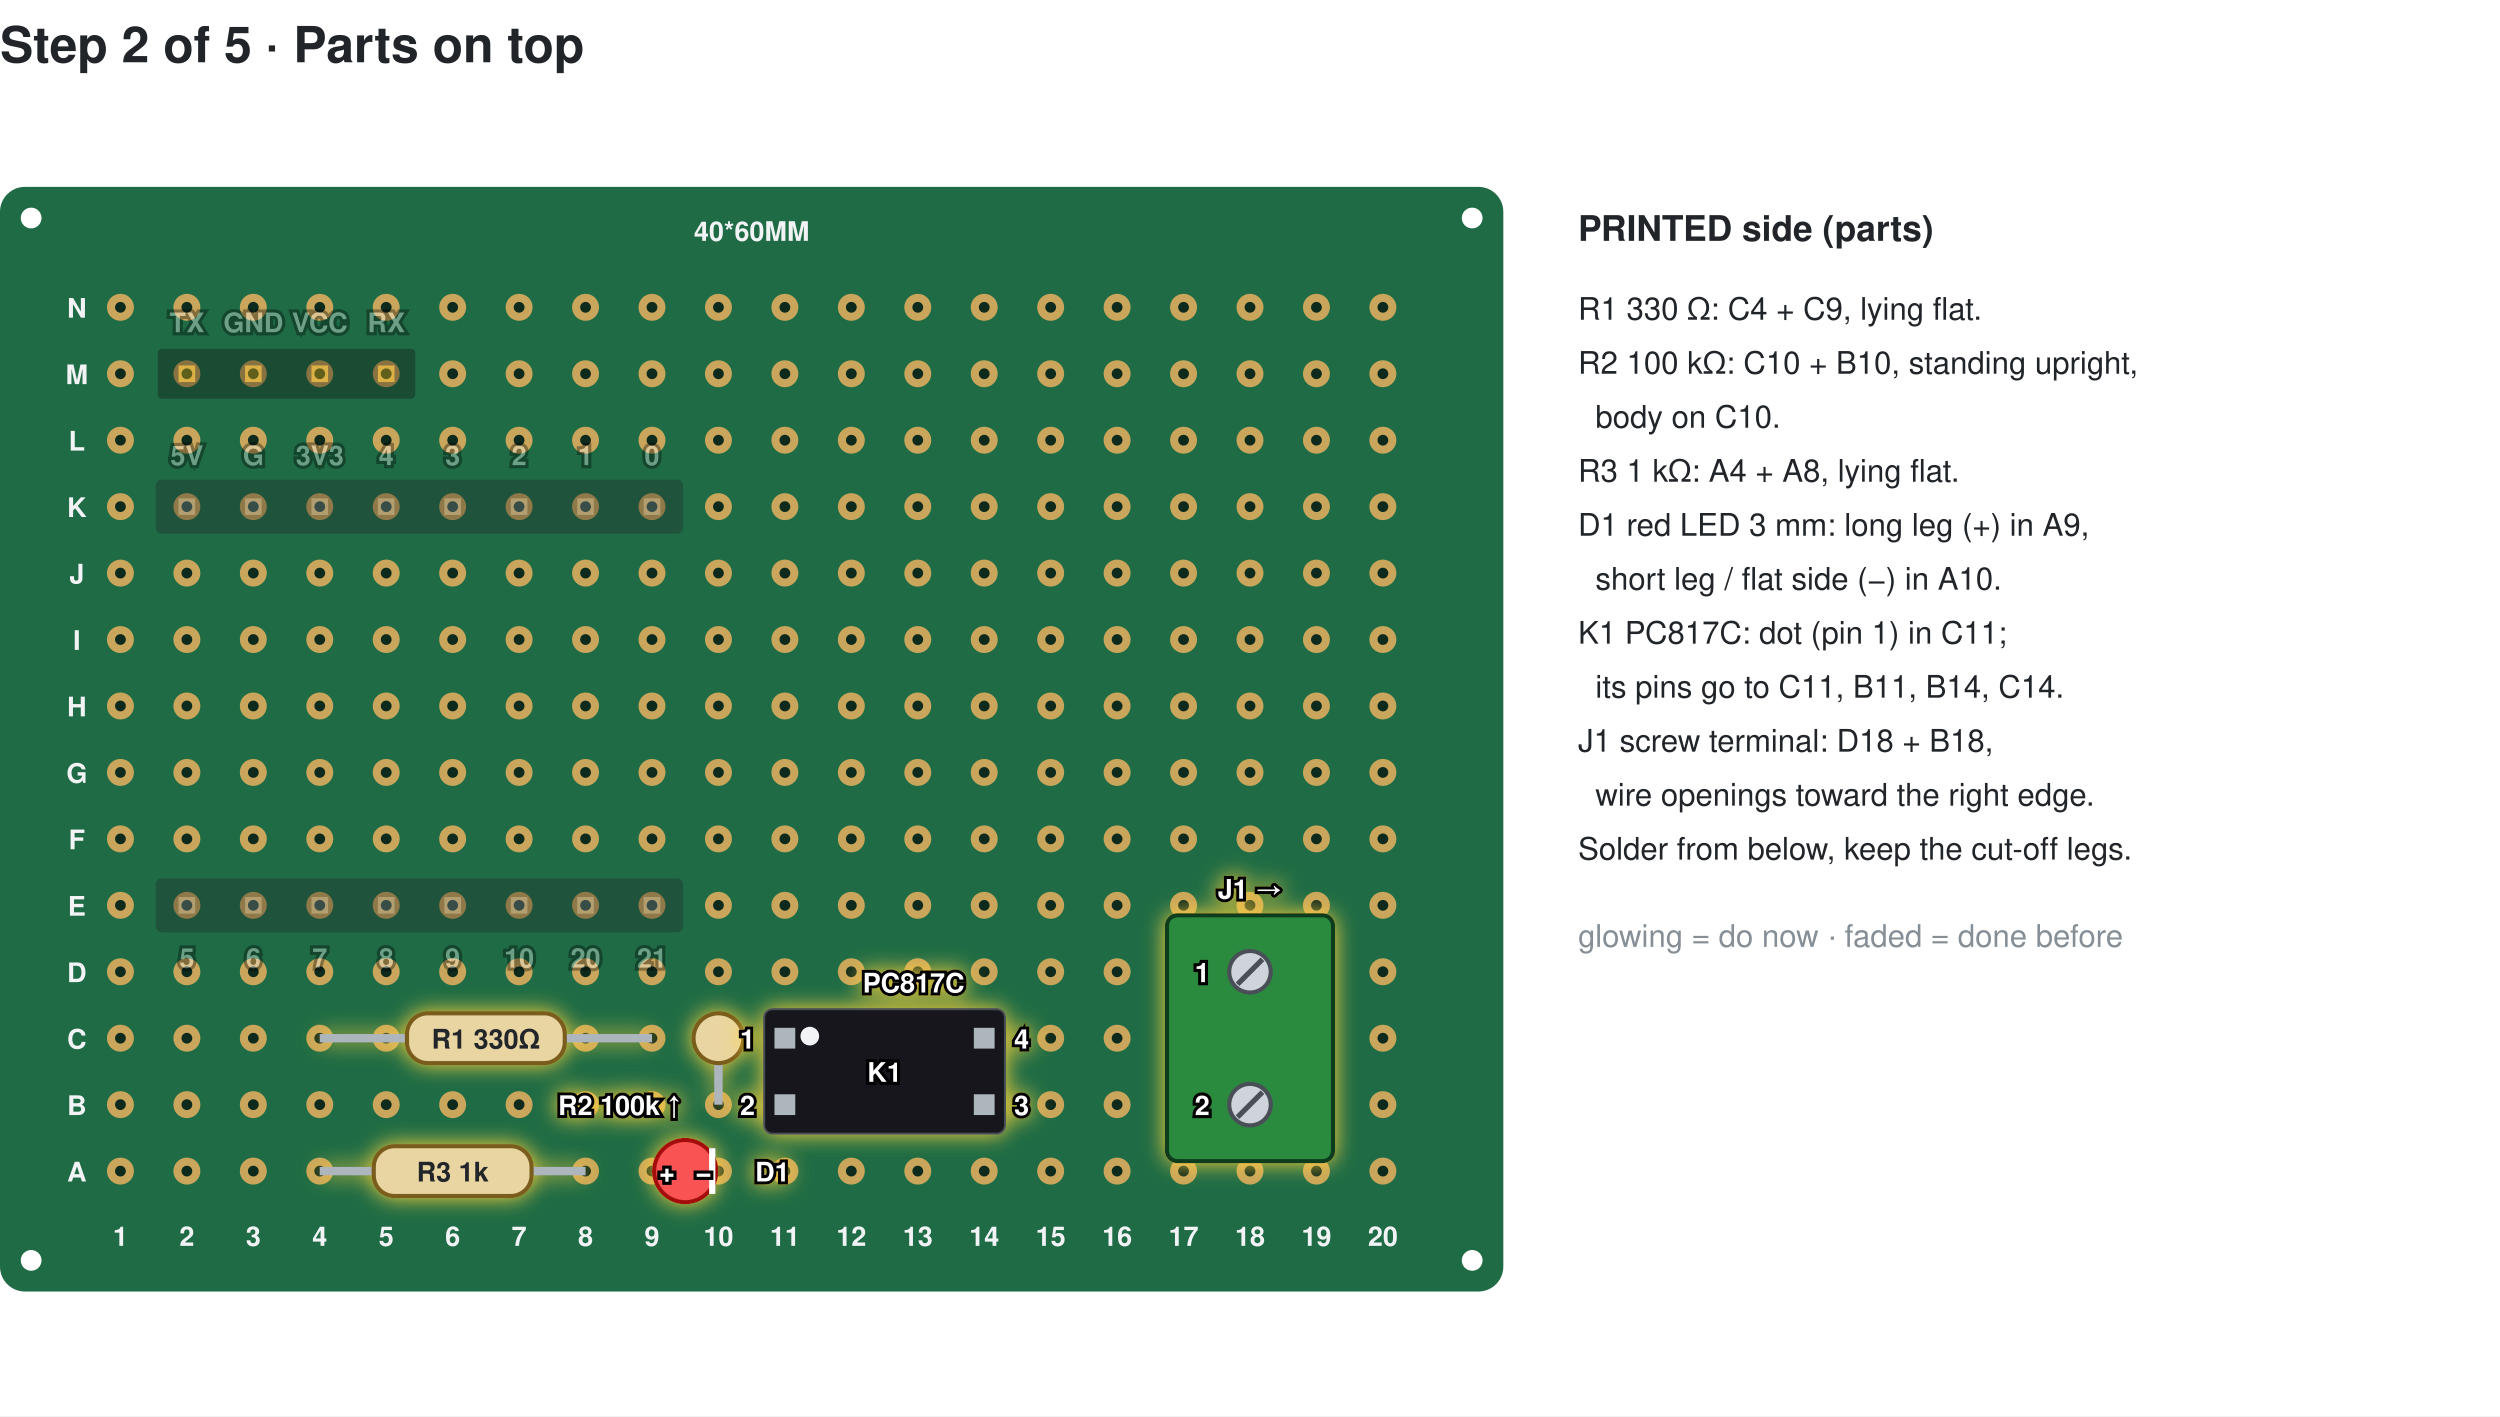
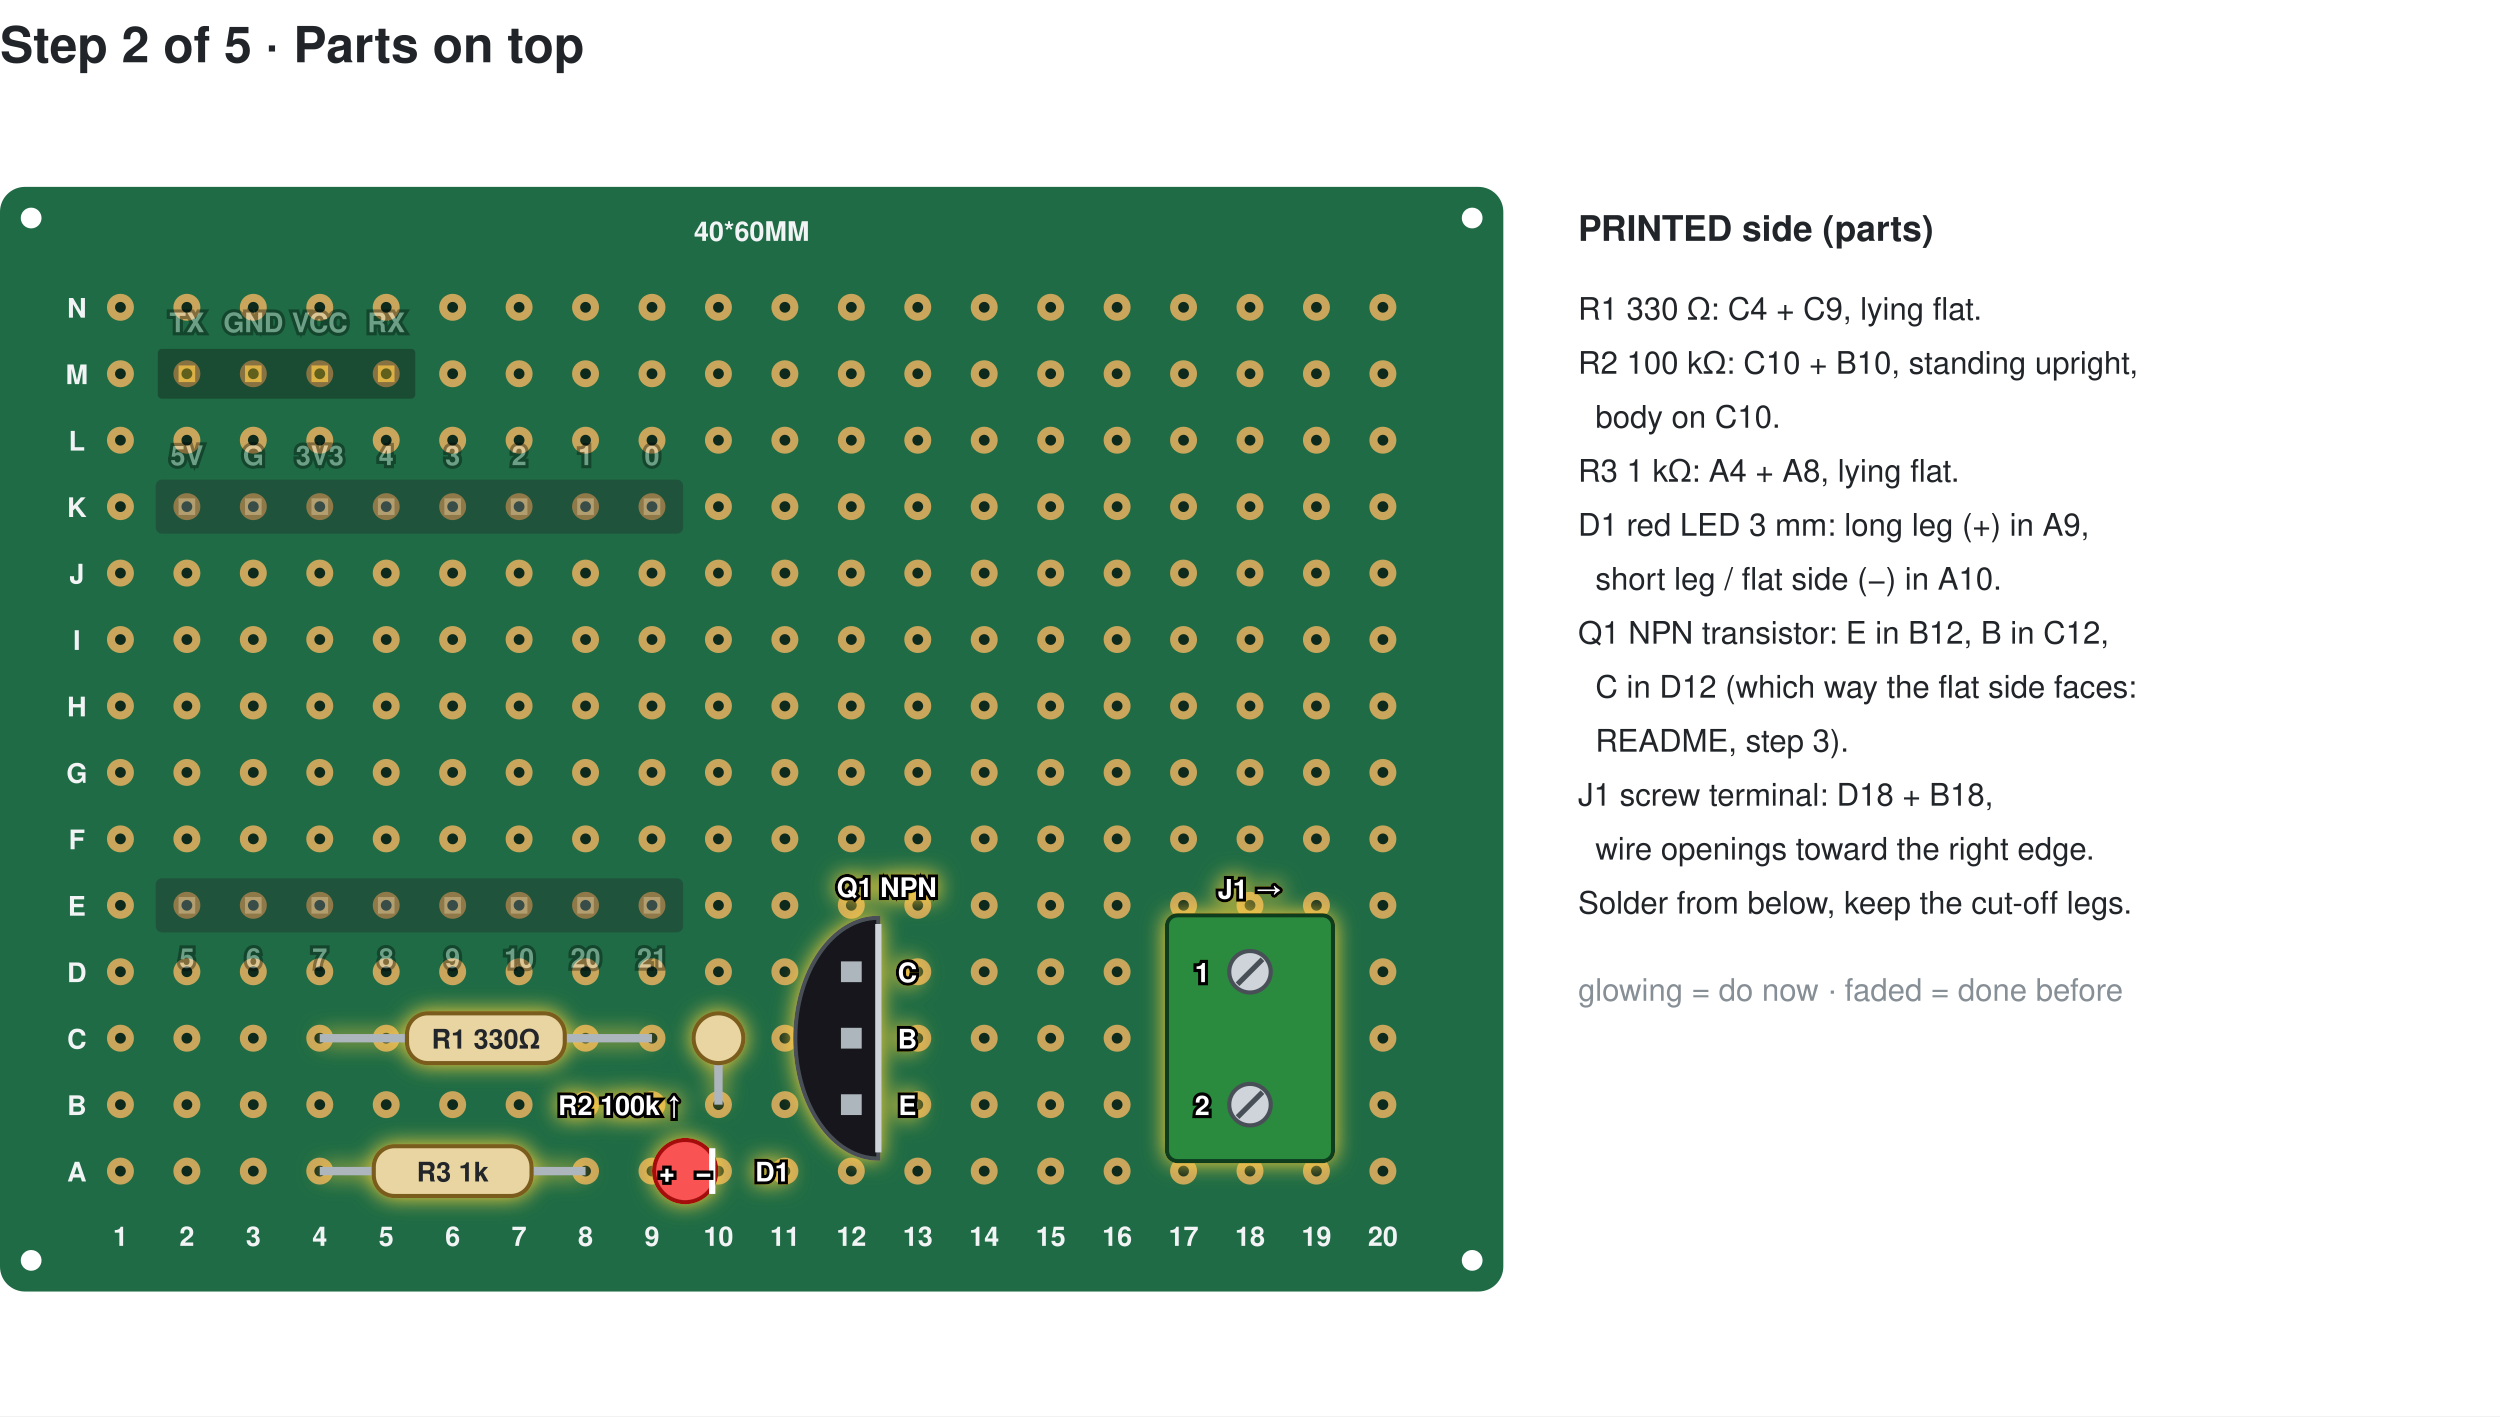
<svg xmlns="http://www.w3.org/2000/svg" viewBox="0 0 1204 682" width="1204" height="682">
  <style>
text{font-family:-apple-system,"Segoe UI",Helvetica,Arial,sans-serif}
.pcb{fill:#1e6b45}.pad{fill:#c9a65b}.hole{fill:#0e2a1d}
.axis{font-size:13px;fill:#f1f3f5;text-anchor:middle;font-weight:600}
.ghost{fill:none;stroke:#d3f0df;stroke-width:2;stroke-dasharray:6 4;opacity:.75}
.ghostt{font-size:12px;font-weight:700;fill:#d3f0df;text-anchor:middle;opacity:.9}
.cap{font-size:17px;fill:#212529;font-weight:700}
.body{font-size:15px;fill:#212529}
.mono{font-family:Menlo,Consolas,monospace;font-size:14px;fill:#212529}
.h1{font-size:24px;font-weight:800;fill:#212529}
.lab{font-size:13px;font-weight:700;fill:#fff;text-anchor:middle;paint-order:stroke;stroke:#000;stroke-width:3px}
.labd{font-size:13px;font-weight:700;fill:#212529;text-anchor:middle}
.pinl{font-size:12px;font-weight:700;fill:#fff;text-anchor:middle;paint-order:stroke;stroke:#000;stroke-width:3px}
.new{filter:drop-shadow(0 0 5px #ffd43b)}
</style>
  <rect width="100%" height="100%" fill="#fff" />
  <text x="0" y="30" class="h1">Step 2 of 5 · Parts on top</text>
  <text x="760" y="116" class="cap">PRINTED side (parts)</text>
  <text x="760" y="154" class="body" xml:space="preserve">R1 330 Ω: C4 + C9, lying flat.</text>
  <text x="760" y="180" class="body" xml:space="preserve">R2 100 kΩ: C10 + B10, standing upright,</text>
  <text x="760" y="206" class="body" xml:space="preserve">  body on C10.</text>
  <text x="760" y="232" class="body" xml:space="preserve">R3 1 kΩ: A4 + A8, lying flat.</text>
  <text x="760" y="258" class="body" xml:space="preserve">D1 red LED 3 mm: long leg (+) in A9,</text>
  <text x="760" y="284" class="body" xml:space="preserve">  short leg / flat side (−) in A10.</text>
-   <text x="760" y="310" class="body" xml:space="preserve">K1 PC817C: dot (pin 1) in C11;</text>
-   <text x="760" y="336" class="body" xml:space="preserve">  its pins go to C11, B11, B14, C14.</text>
-   <text x="760" y="362" class="body" xml:space="preserve">J1 screw terminal: D18 + B18,</text>
-   <text x="760" y="388" class="body" xml:space="preserve">  wire openings toward the right edge.</text>
-   <text x="760" y="414" class="body" xml:space="preserve">Solder from below, keep the cut-off legs.</text>
-   <text x="760" y="456" class="body" style="fill:#868e96">glowing = do now · faded = done before</text>
+   <text x="760" y="310" class="body" xml:space="preserve">Q1 NPN transistor: E in B12, B in C12,</text>
+   <text x="760" y="336" class="body" xml:space="preserve">  C in D12 (which way the flat side faces:</text>
+   <text x="760" y="362" class="body" xml:space="preserve">  README, step 3).</text>
+   <text x="760" y="388" class="body" xml:space="preserve">J1 screw terminal: D18 + B18,</text>
+   <text x="760" y="414" class="body" xml:space="preserve">  wire openings toward the right edge.</text>
+   <text x="760" y="440" class="body" xml:space="preserve">Solder from below, keep the cut-off legs.</text>
+   <text x="760" y="482" class="body" style="fill:#868e96">glowing = do now · faded = done before</text>
  <rect x="0" y="90" width="724" height="532" rx="12" class="pcb" />
  <circle cx="15" cy="105" r="5" fill="#fff" />
  <circle cx="15" cy="607" r="5" fill="#fff" />
  <circle cx="709" cy="105" r="5" fill="#fff" />
  <circle cx="709" cy="607" r="5" fill="#fff" />
  <text x="362.0" y="116" class="axis">40*60MM</text>
  <text x="58" y="600" class="axis">1</text>
  <text x="90" y="600" class="axis">2</text>
  <text x="122" y="600" class="axis">3</text>
  <text x="154" y="600" class="axis">4</text>
  <text x="186" y="600" class="axis">5</text>
  <text x="218" y="600" class="axis">6</text>
  <text x="250" y="600" class="axis">7</text>
  <text x="282" y="600" class="axis">8</text>
  <text x="314" y="600" class="axis">9</text>
  <text x="346" y="600" class="axis">10</text>
  <text x="378" y="600" class="axis">11</text>
  <text x="410" y="600" class="axis">12</text>
  <text x="442" y="600" class="axis">13</text>
  <text x="474" y="600" class="axis">14</text>
  <text x="506" y="600" class="axis">15</text>
  <text x="538" y="600" class="axis">16</text>
  <text x="570" y="600" class="axis">17</text>
  <text x="602" y="600" class="axis">18</text>
  <text x="634" y="600" class="axis">19</text>
  <text x="666" y="600" class="axis">20</text>
  <text x="37" y="569" class="axis">A</text>
  <circle cx="58" cy="564" r="6.5" class="pad" />
  <circle cx="58" cy="564" r="2.6" class="hole" />
  <circle cx="90" cy="564" r="6.5" class="pad" />
  <circle cx="90" cy="564" r="2.6" class="hole" />
  <circle cx="122" cy="564" r="6.5" class="pad" />
  <circle cx="122" cy="564" r="2.6" class="hole" />
  <circle cx="154" cy="564" r="6.5" class="pad" />
  <circle cx="154" cy="564" r="2.6" class="hole" />
  <circle cx="186" cy="564" r="6.5" class="pad" />
  <circle cx="186" cy="564" r="2.6" class="hole" />
  <circle cx="218" cy="564" r="6.5" class="pad" />
  <circle cx="218" cy="564" r="2.6" class="hole" />
  <circle cx="250" cy="564" r="6.5" class="pad" />
  <circle cx="250" cy="564" r="2.6" class="hole" />
  <circle cx="282" cy="564" r="6.5" class="pad" />
  <circle cx="282" cy="564" r="2.6" class="hole" />
  <circle cx="314" cy="564" r="6.5" class="pad" />
  <circle cx="314" cy="564" r="2.6" class="hole" />
  <circle cx="346" cy="564" r="6.5" class="pad" />
  <circle cx="346" cy="564" r="2.6" class="hole" />
  <circle cx="378" cy="564" r="6.5" class="pad" />
  <circle cx="378" cy="564" r="2.6" class="hole" />
  <circle cx="410" cy="564" r="6.5" class="pad" />
  <circle cx="410" cy="564" r="2.6" class="hole" />
  <circle cx="442" cy="564" r="6.5" class="pad" />
  <circle cx="442" cy="564" r="2.6" class="hole" />
  <circle cx="474" cy="564" r="6.5" class="pad" />
  <circle cx="474" cy="564" r="2.6" class="hole" />
  <circle cx="506" cy="564" r="6.5" class="pad" />
  <circle cx="506" cy="564" r="2.6" class="hole" />
  <circle cx="538" cy="564" r="6.5" class="pad" />
  <circle cx="538" cy="564" r="2.6" class="hole" />
  <circle cx="570" cy="564" r="6.5" class="pad" />
  <circle cx="570" cy="564" r="2.6" class="hole" />
  <circle cx="602" cy="564" r="6.5" class="pad" />
  <circle cx="602" cy="564" r="2.6" class="hole" />
  <circle cx="634" cy="564" r="6.5" class="pad" />
  <circle cx="634" cy="564" r="2.6" class="hole" />
  <circle cx="666" cy="564" r="6.5" class="pad" />
  <circle cx="666" cy="564" r="2.6" class="hole" />
  <text x="37" y="537" class="axis">B</text>
  <circle cx="58" cy="532" r="6.5" class="pad" />
  <circle cx="58" cy="532" r="2.6" class="hole" />
  <circle cx="90" cy="532" r="6.5" class="pad" />
  <circle cx="90" cy="532" r="2.6" class="hole" />
  <circle cx="122" cy="532" r="6.5" class="pad" />
  <circle cx="122" cy="532" r="2.6" class="hole" />
  <circle cx="154" cy="532" r="6.5" class="pad" />
  <circle cx="154" cy="532" r="2.6" class="hole" />
  <circle cx="186" cy="532" r="6.5" class="pad" />
  <circle cx="186" cy="532" r="2.6" class="hole" />
  <circle cx="218" cy="532" r="6.5" class="pad" />
  <circle cx="218" cy="532" r="2.6" class="hole" />
  <circle cx="250" cy="532" r="6.5" class="pad" />
  <circle cx="250" cy="532" r="2.6" class="hole" />
  <circle cx="282" cy="532" r="6.5" class="pad" />
  <circle cx="282" cy="532" r="2.6" class="hole" />
  <circle cx="314" cy="532" r="6.5" class="pad" />
  <circle cx="314" cy="532" r="2.6" class="hole" />
  <circle cx="346" cy="532" r="6.5" class="pad" />
  <circle cx="346" cy="532" r="2.6" class="hole" />
  <circle cx="378" cy="532" r="6.5" class="pad" />
  <circle cx="378" cy="532" r="2.6" class="hole" />
  <circle cx="410" cy="532" r="6.5" class="pad" />
  <circle cx="410" cy="532" r="2.6" class="hole" />
  <circle cx="442" cy="532" r="6.5" class="pad" />
  <circle cx="442" cy="532" r="2.6" class="hole" />
  <circle cx="474" cy="532" r="6.5" class="pad" />
  <circle cx="474" cy="532" r="2.6" class="hole" />
  <circle cx="506" cy="532" r="6.5" class="pad" />
  <circle cx="506" cy="532" r="2.6" class="hole" />
  <circle cx="538" cy="532" r="6.5" class="pad" />
  <circle cx="538" cy="532" r="2.6" class="hole" />
  <circle cx="570" cy="532" r="6.5" class="pad" />
  <circle cx="570" cy="532" r="2.6" class="hole" />
  <circle cx="602" cy="532" r="6.5" class="pad" />
  <circle cx="602" cy="532" r="2.6" class="hole" />
  <circle cx="634" cy="532" r="6.5" class="pad" />
  <circle cx="634" cy="532" r="2.6" class="hole" />
  <circle cx="666" cy="532" r="6.5" class="pad" />
  <circle cx="666" cy="532" r="2.6" class="hole" />
  <text x="37" y="505" class="axis">C</text>
  <circle cx="58" cy="500" r="6.5" class="pad" />
  <circle cx="58" cy="500" r="2.6" class="hole" />
  <circle cx="90" cy="500" r="6.5" class="pad" />
  <circle cx="90" cy="500" r="2.6" class="hole" />
  <circle cx="122" cy="500" r="6.5" class="pad" />
  <circle cx="122" cy="500" r="2.6" class="hole" />
  <circle cx="154" cy="500" r="6.5" class="pad" />
  <circle cx="154" cy="500" r="2.6" class="hole" />
  <circle cx="186" cy="500" r="6.5" class="pad" />
  <circle cx="186" cy="500" r="2.6" class="hole" />
  <circle cx="218" cy="500" r="6.5" class="pad" />
  <circle cx="218" cy="500" r="2.6" class="hole" />
  <circle cx="250" cy="500" r="6.5" class="pad" />
  <circle cx="250" cy="500" r="2.6" class="hole" />
  <circle cx="282" cy="500" r="6.5" class="pad" />
  <circle cx="282" cy="500" r="2.6" class="hole" />
  <circle cx="314" cy="500" r="6.5" class="pad" />
  <circle cx="314" cy="500" r="2.6" class="hole" />
  <circle cx="346" cy="500" r="6.5" class="pad" />
  <circle cx="346" cy="500" r="2.6" class="hole" />
  <circle cx="378" cy="500" r="6.5" class="pad" />
  <circle cx="378" cy="500" r="2.6" class="hole" />
  <circle cx="410" cy="500" r="6.5" class="pad" />
  <circle cx="410" cy="500" r="2.6" class="hole" />
  <circle cx="442" cy="500" r="6.5" class="pad" />
  <circle cx="442" cy="500" r="2.6" class="hole" />
  <circle cx="474" cy="500" r="6.5" class="pad" />
  <circle cx="474" cy="500" r="2.6" class="hole" />
  <circle cx="506" cy="500" r="6.5" class="pad" />
  <circle cx="506" cy="500" r="2.6" class="hole" />
  <circle cx="538" cy="500" r="6.5" class="pad" />
  <circle cx="538" cy="500" r="2.6" class="hole" />
  <circle cx="570" cy="500" r="6.5" class="pad" />
  <circle cx="570" cy="500" r="2.6" class="hole" />
  <circle cx="602" cy="500" r="6.5" class="pad" />
  <circle cx="602" cy="500" r="2.6" class="hole" />
  <circle cx="634" cy="500" r="6.5" class="pad" />
  <circle cx="634" cy="500" r="2.6" class="hole" />
  <circle cx="666" cy="500" r="6.5" class="pad" />
  <circle cx="666" cy="500" r="2.6" class="hole" />
  <text x="37" y="473" class="axis">D</text>
  <circle cx="58" cy="468" r="6.5" class="pad" />
  <circle cx="58" cy="468" r="2.6" class="hole" />
  <circle cx="90" cy="468" r="6.5" class="pad" />
  <circle cx="90" cy="468" r="2.6" class="hole" />
  <circle cx="122" cy="468" r="6.5" class="pad" />
  <circle cx="122" cy="468" r="2.6" class="hole" />
  <circle cx="154" cy="468" r="6.5" class="pad" />
  <circle cx="154" cy="468" r="2.6" class="hole" />
  <circle cx="186" cy="468" r="6.5" class="pad" />
  <circle cx="186" cy="468" r="2.6" class="hole" />
  <circle cx="218" cy="468" r="6.5" class="pad" />
  <circle cx="218" cy="468" r="2.6" class="hole" />
  <circle cx="250" cy="468" r="6.5" class="pad" />
  <circle cx="250" cy="468" r="2.6" class="hole" />
  <circle cx="282" cy="468" r="6.5" class="pad" />
  <circle cx="282" cy="468" r="2.6" class="hole" />
  <circle cx="314" cy="468" r="6.5" class="pad" />
  <circle cx="314" cy="468" r="2.6" class="hole" />
  <circle cx="346" cy="468" r="6.5" class="pad" />
  <circle cx="346" cy="468" r="2.6" class="hole" />
  <circle cx="378" cy="468" r="6.5" class="pad" />
  <circle cx="378" cy="468" r="2.6" class="hole" />
  <circle cx="410" cy="468" r="6.5" class="pad" />
  <circle cx="410" cy="468" r="2.6" class="hole" />
  <circle cx="442" cy="468" r="6.5" class="pad" />
  <circle cx="442" cy="468" r="2.6" class="hole" />
  <circle cx="474" cy="468" r="6.5" class="pad" />
  <circle cx="474" cy="468" r="2.6" class="hole" />
  <circle cx="506" cy="468" r="6.5" class="pad" />
  <circle cx="506" cy="468" r="2.6" class="hole" />
  <circle cx="538" cy="468" r="6.5" class="pad" />
  <circle cx="538" cy="468" r="2.6" class="hole" />
  <circle cx="570" cy="468" r="6.5" class="pad" />
  <circle cx="570" cy="468" r="2.6" class="hole" />
  <circle cx="602" cy="468" r="6.5" class="pad" />
  <circle cx="602" cy="468" r="2.6" class="hole" />
  <circle cx="634" cy="468" r="6.5" class="pad" />
  <circle cx="634" cy="468" r="2.6" class="hole" />
  <circle cx="666" cy="468" r="6.5" class="pad" />
  <circle cx="666" cy="468" r="2.6" class="hole" />
  <text x="37" y="441" class="axis">E</text>
  <circle cx="58" cy="436" r="6.5" class="pad" />
  <circle cx="58" cy="436" r="2.6" class="hole" />
  <circle cx="90" cy="436" r="6.5" class="pad" />
  <circle cx="90" cy="436" r="2.6" class="hole" />
  <circle cx="122" cy="436" r="6.5" class="pad" />
  <circle cx="122" cy="436" r="2.6" class="hole" />
  <circle cx="154" cy="436" r="6.5" class="pad" />
  <circle cx="154" cy="436" r="2.6" class="hole" />
  <circle cx="186" cy="436" r="6.5" class="pad" />
  <circle cx="186" cy="436" r="2.6" class="hole" />
  <circle cx="218" cy="436" r="6.5" class="pad" />
  <circle cx="218" cy="436" r="2.6" class="hole" />
  <circle cx="250" cy="436" r="6.5" class="pad" />
  <circle cx="250" cy="436" r="2.6" class="hole" />
  <circle cx="282" cy="436" r="6.5" class="pad" />
  <circle cx="282" cy="436" r="2.6" class="hole" />
  <circle cx="314" cy="436" r="6.5" class="pad" />
  <circle cx="314" cy="436" r="2.6" class="hole" />
  <circle cx="346" cy="436" r="6.5" class="pad" />
  <circle cx="346" cy="436" r="2.6" class="hole" />
  <circle cx="378" cy="436" r="6.5" class="pad" />
  <circle cx="378" cy="436" r="2.6" class="hole" />
  <circle cx="410" cy="436" r="6.5" class="pad" />
  <circle cx="410" cy="436" r="2.6" class="hole" />
  <circle cx="442" cy="436" r="6.5" class="pad" />
  <circle cx="442" cy="436" r="2.6" class="hole" />
  <circle cx="474" cy="436" r="6.5" class="pad" />
  <circle cx="474" cy="436" r="2.6" class="hole" />
  <circle cx="506" cy="436" r="6.5" class="pad" />
  <circle cx="506" cy="436" r="2.6" class="hole" />
  <circle cx="538" cy="436" r="6.5" class="pad" />
  <circle cx="538" cy="436" r="2.6" class="hole" />
  <circle cx="570" cy="436" r="6.5" class="pad" />
  <circle cx="570" cy="436" r="2.6" class="hole" />
  <circle cx="602" cy="436" r="6.5" class="pad" />
  <circle cx="602" cy="436" r="2.6" class="hole" />
  <circle cx="634" cy="436" r="6.5" class="pad" />
  <circle cx="634" cy="436" r="2.6" class="hole" />
  <circle cx="666" cy="436" r="6.5" class="pad" />
  <circle cx="666" cy="436" r="2.6" class="hole" />
  <text x="37" y="409" class="axis">F</text>
  <circle cx="58" cy="404" r="6.5" class="pad" />
  <circle cx="58" cy="404" r="2.6" class="hole" />
  <circle cx="90" cy="404" r="6.5" class="pad" />
  <circle cx="90" cy="404" r="2.6" class="hole" />
  <circle cx="122" cy="404" r="6.5" class="pad" />
  <circle cx="122" cy="404" r="2.6" class="hole" />
  <circle cx="154" cy="404" r="6.5" class="pad" />
  <circle cx="154" cy="404" r="2.6" class="hole" />
  <circle cx="186" cy="404" r="6.5" class="pad" />
  <circle cx="186" cy="404" r="2.6" class="hole" />
  <circle cx="218" cy="404" r="6.5" class="pad" />
  <circle cx="218" cy="404" r="2.6" class="hole" />
  <circle cx="250" cy="404" r="6.5" class="pad" />
  <circle cx="250" cy="404" r="2.6" class="hole" />
  <circle cx="282" cy="404" r="6.5" class="pad" />
  <circle cx="282" cy="404" r="2.6" class="hole" />
  <circle cx="314" cy="404" r="6.5" class="pad" />
  <circle cx="314" cy="404" r="2.6" class="hole" />
  <circle cx="346" cy="404" r="6.5" class="pad" />
  <circle cx="346" cy="404" r="2.6" class="hole" />
  <circle cx="378" cy="404" r="6.5" class="pad" />
  <circle cx="378" cy="404" r="2.6" class="hole" />
  <circle cx="410" cy="404" r="6.5" class="pad" />
  <circle cx="410" cy="404" r="2.6" class="hole" />
  <circle cx="442" cy="404" r="6.5" class="pad" />
  <circle cx="442" cy="404" r="2.6" class="hole" />
  <circle cx="474" cy="404" r="6.5" class="pad" />
  <circle cx="474" cy="404" r="2.6" class="hole" />
  <circle cx="506" cy="404" r="6.5" class="pad" />
  <circle cx="506" cy="404" r="2.6" class="hole" />
  <circle cx="538" cy="404" r="6.5" class="pad" />
  <circle cx="538" cy="404" r="2.6" class="hole" />
  <circle cx="570" cy="404" r="6.5" class="pad" />
  <circle cx="570" cy="404" r="2.6" class="hole" />
  <circle cx="602" cy="404" r="6.5" class="pad" />
  <circle cx="602" cy="404" r="2.6" class="hole" />
  <circle cx="634" cy="404" r="6.5" class="pad" />
  <circle cx="634" cy="404" r="2.6" class="hole" />
  <circle cx="666" cy="404" r="6.5" class="pad" />
  <circle cx="666" cy="404" r="2.6" class="hole" />
  <text x="37" y="377" class="axis">G</text>
  <circle cx="58" cy="372" r="6.5" class="pad" />
  <circle cx="58" cy="372" r="2.6" class="hole" />
  <circle cx="90" cy="372" r="6.5" class="pad" />
  <circle cx="90" cy="372" r="2.6" class="hole" />
  <circle cx="122" cy="372" r="6.5" class="pad" />
  <circle cx="122" cy="372" r="2.6" class="hole" />
  <circle cx="154" cy="372" r="6.5" class="pad" />
  <circle cx="154" cy="372" r="2.6" class="hole" />
  <circle cx="186" cy="372" r="6.5" class="pad" />
  <circle cx="186" cy="372" r="2.6" class="hole" />
  <circle cx="218" cy="372" r="6.5" class="pad" />
  <circle cx="218" cy="372" r="2.6" class="hole" />
  <circle cx="250" cy="372" r="6.5" class="pad" />
  <circle cx="250" cy="372" r="2.6" class="hole" />
  <circle cx="282" cy="372" r="6.5" class="pad" />
  <circle cx="282" cy="372" r="2.6" class="hole" />
  <circle cx="314" cy="372" r="6.5" class="pad" />
  <circle cx="314" cy="372" r="2.6" class="hole" />
  <circle cx="346" cy="372" r="6.5" class="pad" />
  <circle cx="346" cy="372" r="2.6" class="hole" />
  <circle cx="378" cy="372" r="6.5" class="pad" />
  <circle cx="378" cy="372" r="2.6" class="hole" />
  <circle cx="410" cy="372" r="6.5" class="pad" />
  <circle cx="410" cy="372" r="2.6" class="hole" />
  <circle cx="442" cy="372" r="6.5" class="pad" />
  <circle cx="442" cy="372" r="2.6" class="hole" />
  <circle cx="474" cy="372" r="6.5" class="pad" />
  <circle cx="474" cy="372" r="2.6" class="hole" />
  <circle cx="506" cy="372" r="6.5" class="pad" />
  <circle cx="506" cy="372" r="2.6" class="hole" />
  <circle cx="538" cy="372" r="6.5" class="pad" />
  <circle cx="538" cy="372" r="2.6" class="hole" />
  <circle cx="570" cy="372" r="6.5" class="pad" />
  <circle cx="570" cy="372" r="2.6" class="hole" />
  <circle cx="602" cy="372" r="6.5" class="pad" />
  <circle cx="602" cy="372" r="2.6" class="hole" />
  <circle cx="634" cy="372" r="6.5" class="pad" />
  <circle cx="634" cy="372" r="2.6" class="hole" />
  <circle cx="666" cy="372" r="6.5" class="pad" />
  <circle cx="666" cy="372" r="2.6" class="hole" />
  <text x="37" y="345" class="axis">H</text>
  <circle cx="58" cy="340" r="6.5" class="pad" />
  <circle cx="58" cy="340" r="2.6" class="hole" />
  <circle cx="90" cy="340" r="6.5" class="pad" />
  <circle cx="90" cy="340" r="2.6" class="hole" />
  <circle cx="122" cy="340" r="6.5" class="pad" />
  <circle cx="122" cy="340" r="2.6" class="hole" />
  <circle cx="154" cy="340" r="6.5" class="pad" />
  <circle cx="154" cy="340" r="2.6" class="hole" />
  <circle cx="186" cy="340" r="6.5" class="pad" />
  <circle cx="186" cy="340" r="2.6" class="hole" />
  <circle cx="218" cy="340" r="6.5" class="pad" />
  <circle cx="218" cy="340" r="2.6" class="hole" />
  <circle cx="250" cy="340" r="6.5" class="pad" />
  <circle cx="250" cy="340" r="2.6" class="hole" />
  <circle cx="282" cy="340" r="6.5" class="pad" />
  <circle cx="282" cy="340" r="2.6" class="hole" />
  <circle cx="314" cy="340" r="6.5" class="pad" />
  <circle cx="314" cy="340" r="2.6" class="hole" />
  <circle cx="346" cy="340" r="6.5" class="pad" />
  <circle cx="346" cy="340" r="2.6" class="hole" />
  <circle cx="378" cy="340" r="6.5" class="pad" />
  <circle cx="378" cy="340" r="2.6" class="hole" />
  <circle cx="410" cy="340" r="6.5" class="pad" />
  <circle cx="410" cy="340" r="2.6" class="hole" />
  <circle cx="442" cy="340" r="6.5" class="pad" />
  <circle cx="442" cy="340" r="2.6" class="hole" />
  <circle cx="474" cy="340" r="6.5" class="pad" />
  <circle cx="474" cy="340" r="2.6" class="hole" />
  <circle cx="506" cy="340" r="6.5" class="pad" />
  <circle cx="506" cy="340" r="2.6" class="hole" />
  <circle cx="538" cy="340" r="6.5" class="pad" />
  <circle cx="538" cy="340" r="2.6" class="hole" />
  <circle cx="570" cy="340" r="6.5" class="pad" />
  <circle cx="570" cy="340" r="2.6" class="hole" />
  <circle cx="602" cy="340" r="6.5" class="pad" />
  <circle cx="602" cy="340" r="2.6" class="hole" />
  <circle cx="634" cy="340" r="6.5" class="pad" />
  <circle cx="634" cy="340" r="2.6" class="hole" />
  <circle cx="666" cy="340" r="6.5" class="pad" />
  <circle cx="666" cy="340" r="2.6" class="hole" />
  <text x="37" y="313" class="axis">I</text>
  <circle cx="58" cy="308" r="6.5" class="pad" />
  <circle cx="58" cy="308" r="2.6" class="hole" />
  <circle cx="90" cy="308" r="6.5" class="pad" />
  <circle cx="90" cy="308" r="2.6" class="hole" />
  <circle cx="122" cy="308" r="6.5" class="pad" />
  <circle cx="122" cy="308" r="2.6" class="hole" />
  <circle cx="154" cy="308" r="6.5" class="pad" />
  <circle cx="154" cy="308" r="2.6" class="hole" />
  <circle cx="186" cy="308" r="6.5" class="pad" />
  <circle cx="186" cy="308" r="2.6" class="hole" />
  <circle cx="218" cy="308" r="6.5" class="pad" />
  <circle cx="218" cy="308" r="2.6" class="hole" />
  <circle cx="250" cy="308" r="6.5" class="pad" />
  <circle cx="250" cy="308" r="2.6" class="hole" />
  <circle cx="282" cy="308" r="6.5" class="pad" />
  <circle cx="282" cy="308" r="2.6" class="hole" />
  <circle cx="314" cy="308" r="6.5" class="pad" />
  <circle cx="314" cy="308" r="2.6" class="hole" />
  <circle cx="346" cy="308" r="6.5" class="pad" />
  <circle cx="346" cy="308" r="2.6" class="hole" />
  <circle cx="378" cy="308" r="6.5" class="pad" />
  <circle cx="378" cy="308" r="2.6" class="hole" />
  <circle cx="410" cy="308" r="6.5" class="pad" />
  <circle cx="410" cy="308" r="2.6" class="hole" />
  <circle cx="442" cy="308" r="6.5" class="pad" />
  <circle cx="442" cy="308" r="2.6" class="hole" />
  <circle cx="474" cy="308" r="6.5" class="pad" />
  <circle cx="474" cy="308" r="2.6" class="hole" />
  <circle cx="506" cy="308" r="6.5" class="pad" />
  <circle cx="506" cy="308" r="2.6" class="hole" />
  <circle cx="538" cy="308" r="6.5" class="pad" />
  <circle cx="538" cy="308" r="2.6" class="hole" />
  <circle cx="570" cy="308" r="6.5" class="pad" />
  <circle cx="570" cy="308" r="2.6" class="hole" />
  <circle cx="602" cy="308" r="6.5" class="pad" />
  <circle cx="602" cy="308" r="2.6" class="hole" />
  <circle cx="634" cy="308" r="6.5" class="pad" />
  <circle cx="634" cy="308" r="2.6" class="hole" />
  <circle cx="666" cy="308" r="6.5" class="pad" />
  <circle cx="666" cy="308" r="2.6" class="hole" />
  <text x="37" y="281" class="axis">J</text>
  <circle cx="58" cy="276" r="6.5" class="pad" />
  <circle cx="58" cy="276" r="2.6" class="hole" />
  <circle cx="90" cy="276" r="6.5" class="pad" />
  <circle cx="90" cy="276" r="2.6" class="hole" />
  <circle cx="122" cy="276" r="6.5" class="pad" />
  <circle cx="122" cy="276" r="2.6" class="hole" />
  <circle cx="154" cy="276" r="6.5" class="pad" />
  <circle cx="154" cy="276" r="2.6" class="hole" />
  <circle cx="186" cy="276" r="6.5" class="pad" />
  <circle cx="186" cy="276" r="2.6" class="hole" />
  <circle cx="218" cy="276" r="6.5" class="pad" />
  <circle cx="218" cy="276" r="2.6" class="hole" />
  <circle cx="250" cy="276" r="6.5" class="pad" />
  <circle cx="250" cy="276" r="2.6" class="hole" />
  <circle cx="282" cy="276" r="6.5" class="pad" />
  <circle cx="282" cy="276" r="2.6" class="hole" />
  <circle cx="314" cy="276" r="6.5" class="pad" />
  <circle cx="314" cy="276" r="2.6" class="hole" />
  <circle cx="346" cy="276" r="6.5" class="pad" />
  <circle cx="346" cy="276" r="2.6" class="hole" />
  <circle cx="378" cy="276" r="6.5" class="pad" />
  <circle cx="378" cy="276" r="2.6" class="hole" />
  <circle cx="410" cy="276" r="6.5" class="pad" />
  <circle cx="410" cy="276" r="2.6" class="hole" />
  <circle cx="442" cy="276" r="6.5" class="pad" />
  <circle cx="442" cy="276" r="2.6" class="hole" />
  <circle cx="474" cy="276" r="6.5" class="pad" />
  <circle cx="474" cy="276" r="2.6" class="hole" />
  <circle cx="506" cy="276" r="6.5" class="pad" />
  <circle cx="506" cy="276" r="2.6" class="hole" />
  <circle cx="538" cy="276" r="6.5" class="pad" />
  <circle cx="538" cy="276" r="2.6" class="hole" />
  <circle cx="570" cy="276" r="6.5" class="pad" />
  <circle cx="570" cy="276" r="2.6" class="hole" />
  <circle cx="602" cy="276" r="6.5" class="pad" />
  <circle cx="602" cy="276" r="2.6" class="hole" />
  <circle cx="634" cy="276" r="6.5" class="pad" />
  <circle cx="634" cy="276" r="2.6" class="hole" />
  <circle cx="666" cy="276" r="6.5" class="pad" />
  <circle cx="666" cy="276" r="2.6" class="hole" />
  <text x="37" y="249" class="axis">K</text>
  <circle cx="58" cy="244" r="6.5" class="pad" />
  <circle cx="58" cy="244" r="2.6" class="hole" />
  <circle cx="90" cy="244" r="6.5" class="pad" />
  <circle cx="90" cy="244" r="2.6" class="hole" />
  <circle cx="122" cy="244" r="6.5" class="pad" />
  <circle cx="122" cy="244" r="2.6" class="hole" />
  <circle cx="154" cy="244" r="6.5" class="pad" />
  <circle cx="154" cy="244" r="2.6" class="hole" />
  <circle cx="186" cy="244" r="6.5" class="pad" />
  <circle cx="186" cy="244" r="2.6" class="hole" />
  <circle cx="218" cy="244" r="6.5" class="pad" />
  <circle cx="218" cy="244" r="2.6" class="hole" />
  <circle cx="250" cy="244" r="6.5" class="pad" />
  <circle cx="250" cy="244" r="2.6" class="hole" />
  <circle cx="282" cy="244" r="6.5" class="pad" />
  <circle cx="282" cy="244" r="2.6" class="hole" />
  <circle cx="314" cy="244" r="6.5" class="pad" />
  <circle cx="314" cy="244" r="2.6" class="hole" />
  <circle cx="346" cy="244" r="6.5" class="pad" />
  <circle cx="346" cy="244" r="2.6" class="hole" />
  <circle cx="378" cy="244" r="6.5" class="pad" />
  <circle cx="378" cy="244" r="2.6" class="hole" />
  <circle cx="410" cy="244" r="6.5" class="pad" />
  <circle cx="410" cy="244" r="2.6" class="hole" />
  <circle cx="442" cy="244" r="6.5" class="pad" />
  <circle cx="442" cy="244" r="2.6" class="hole" />
  <circle cx="474" cy="244" r="6.5" class="pad" />
  <circle cx="474" cy="244" r="2.6" class="hole" />
  <circle cx="506" cy="244" r="6.5" class="pad" />
  <circle cx="506" cy="244" r="2.6" class="hole" />
  <circle cx="538" cy="244" r="6.5" class="pad" />
  <circle cx="538" cy="244" r="2.6" class="hole" />
  <circle cx="570" cy="244" r="6.5" class="pad" />
  <circle cx="570" cy="244" r="2.6" class="hole" />
  <circle cx="602" cy="244" r="6.5" class="pad" />
  <circle cx="602" cy="244" r="2.6" class="hole" />
  <circle cx="634" cy="244" r="6.5" class="pad" />
  <circle cx="634" cy="244" r="2.6" class="hole" />
  <circle cx="666" cy="244" r="6.5" class="pad" />
  <circle cx="666" cy="244" r="2.6" class="hole" />
  <text x="37" y="217" class="axis">L</text>
  <circle cx="58" cy="212" r="6.5" class="pad" />
  <circle cx="58" cy="212" r="2.6" class="hole" />
  <circle cx="90" cy="212" r="6.5" class="pad" />
  <circle cx="90" cy="212" r="2.6" class="hole" />
  <circle cx="122" cy="212" r="6.5" class="pad" />
  <circle cx="122" cy="212" r="2.6" class="hole" />
  <circle cx="154" cy="212" r="6.5" class="pad" />
  <circle cx="154" cy="212" r="2.6" class="hole" />
  <circle cx="186" cy="212" r="6.5" class="pad" />
  <circle cx="186" cy="212" r="2.6" class="hole" />
  <circle cx="218" cy="212" r="6.5" class="pad" />
  <circle cx="218" cy="212" r="2.6" class="hole" />
  <circle cx="250" cy="212" r="6.5" class="pad" />
  <circle cx="250" cy="212" r="2.6" class="hole" />
  <circle cx="282" cy="212" r="6.5" class="pad" />
  <circle cx="282" cy="212" r="2.6" class="hole" />
  <circle cx="314" cy="212" r="6.5" class="pad" />
  <circle cx="314" cy="212" r="2.6" class="hole" />
  <circle cx="346" cy="212" r="6.5" class="pad" />
  <circle cx="346" cy="212" r="2.6" class="hole" />
  <circle cx="378" cy="212" r="6.5" class="pad" />
  <circle cx="378" cy="212" r="2.6" class="hole" />
  <circle cx="410" cy="212" r="6.5" class="pad" />
  <circle cx="410" cy="212" r="2.6" class="hole" />
  <circle cx="442" cy="212" r="6.5" class="pad" />
  <circle cx="442" cy="212" r="2.6" class="hole" />
  <circle cx="474" cy="212" r="6.5" class="pad" />
  <circle cx="474" cy="212" r="2.6" class="hole" />
  <circle cx="506" cy="212" r="6.5" class="pad" />
  <circle cx="506" cy="212" r="2.6" class="hole" />
  <circle cx="538" cy="212" r="6.5" class="pad" />
  <circle cx="538" cy="212" r="2.6" class="hole" />
  <circle cx="570" cy="212" r="6.5" class="pad" />
  <circle cx="570" cy="212" r="2.6" class="hole" />
  <circle cx="602" cy="212" r="6.5" class="pad" />
  <circle cx="602" cy="212" r="2.6" class="hole" />
  <circle cx="634" cy="212" r="6.5" class="pad" />
  <circle cx="634" cy="212" r="2.6" class="hole" />
  <circle cx="666" cy="212" r="6.5" class="pad" />
  <circle cx="666" cy="212" r="2.6" class="hole" />
  <text x="37" y="185" class="axis">M</text>
  <circle cx="58" cy="180" r="6.5" class="pad" />
  <circle cx="58" cy="180" r="2.6" class="hole" />
  <circle cx="90" cy="180" r="6.5" class="pad" />
  <circle cx="90" cy="180" r="2.6" class="hole" />
  <circle cx="122" cy="180" r="6.5" class="pad" />
  <circle cx="122" cy="180" r="2.6" class="hole" />
  <circle cx="154" cy="180" r="6.5" class="pad" />
  <circle cx="154" cy="180" r="2.6" class="hole" />
  <circle cx="186" cy="180" r="6.5" class="pad" />
  <circle cx="186" cy="180" r="2.6" class="hole" />
  <circle cx="218" cy="180" r="6.5" class="pad" />
  <circle cx="218" cy="180" r="2.6" class="hole" />
  <circle cx="250" cy="180" r="6.5" class="pad" />
  <circle cx="250" cy="180" r="2.6" class="hole" />
  <circle cx="282" cy="180" r="6.5" class="pad" />
  <circle cx="282" cy="180" r="2.6" class="hole" />
  <circle cx="314" cy="180" r="6.5" class="pad" />
  <circle cx="314" cy="180" r="2.6" class="hole" />
  <circle cx="346" cy="180" r="6.5" class="pad" />
  <circle cx="346" cy="180" r="2.6" class="hole" />
  <circle cx="378" cy="180" r="6.5" class="pad" />
  <circle cx="378" cy="180" r="2.6" class="hole" />
  <circle cx="410" cy="180" r="6.5" class="pad" />
  <circle cx="410" cy="180" r="2.6" class="hole" />
  <circle cx="442" cy="180" r="6.5" class="pad" />
  <circle cx="442" cy="180" r="2.6" class="hole" />
  <circle cx="474" cy="180" r="6.5" class="pad" />
  <circle cx="474" cy="180" r="2.6" class="hole" />
  <circle cx="506" cy="180" r="6.5" class="pad" />
  <circle cx="506" cy="180" r="2.6" class="hole" />
  <circle cx="538" cy="180" r="6.5" class="pad" />
  <circle cx="538" cy="180" r="2.6" class="hole" />
  <circle cx="570" cy="180" r="6.5" class="pad" />
  <circle cx="570" cy="180" r="2.6" class="hole" />
  <circle cx="602" cy="180" r="6.5" class="pad" />
  <circle cx="602" cy="180" r="2.6" class="hole" />
  <circle cx="634" cy="180" r="6.5" class="pad" />
  <circle cx="634" cy="180" r="2.6" class="hole" />
  <circle cx="666" cy="180" r="6.5" class="pad" />
  <circle cx="666" cy="180" r="2.6" class="hole" />
  <text x="37" y="153" class="axis">N</text>
  <circle cx="58" cy="148" r="6.5" class="pad" />
  <circle cx="58" cy="148" r="2.6" class="hole" />
  <circle cx="90" cy="148" r="6.5" class="pad" />
  <circle cx="90" cy="148" r="2.6" class="hole" />
  <circle cx="122" cy="148" r="6.5" class="pad" />
  <circle cx="122" cy="148" r="2.6" class="hole" />
  <circle cx="154" cy="148" r="6.5" class="pad" />
  <circle cx="154" cy="148" r="2.6" class="hole" />
  <circle cx="186" cy="148" r="6.5" class="pad" />
  <circle cx="186" cy="148" r="2.6" class="hole" />
  <circle cx="218" cy="148" r="6.5" class="pad" />
  <circle cx="218" cy="148" r="2.6" class="hole" />
  <circle cx="250" cy="148" r="6.5" class="pad" />
  <circle cx="250" cy="148" r="2.6" class="hole" />
  <circle cx="282" cy="148" r="6.5" class="pad" />
  <circle cx="282" cy="148" r="2.6" class="hole" />
  <circle cx="314" cy="148" r="6.5" class="pad" />
  <circle cx="314" cy="148" r="2.6" class="hole" />
  <circle cx="346" cy="148" r="6.5" class="pad" />
  <circle cx="346" cy="148" r="2.6" class="hole" />
  <circle cx="378" cy="148" r="6.5" class="pad" />
  <circle cx="378" cy="148" r="2.6" class="hole" />
  <circle cx="410" cy="148" r="6.5" class="pad" />
  <circle cx="410" cy="148" r="2.6" class="hole" />
  <circle cx="442" cy="148" r="6.5" class="pad" />
  <circle cx="442" cy="148" r="2.6" class="hole" />
  <circle cx="474" cy="148" r="6.5" class="pad" />
  <circle cx="474" cy="148" r="2.6" class="hole" />
  <circle cx="506" cy="148" r="6.5" class="pad" />
  <circle cx="506" cy="148" r="2.6" class="hole" />
  <circle cx="538" cy="148" r="6.5" class="pad" />
  <circle cx="538" cy="148" r="2.6" class="hole" />
  <circle cx="570" cy="148" r="6.5" class="pad" />
  <circle cx="570" cy="148" r="2.6" class="hole" />
  <circle cx="602" cy="148" r="6.5" class="pad" />
  <circle cx="602" cy="148" r="2.6" class="hole" />
  <circle cx="634" cy="148" r="6.5" class="pad" />
  <circle cx="634" cy="148" r="2.6" class="hole" />
  <circle cx="666" cy="148" r="6.5" class="pad" />
  <circle cx="666" cy="148" r="2.6" class="hole" />
  <g opacity="0.35">
    <rect x="75" y="231" width="254" height="26" rx="3" fill="#212529" />
    <rect x="86" y="240" width="8" height="8" fill="#868e96" />
    <text x="90" y="224" class="lab">5V</text>
    <rect x="118" y="240" width="8" height="8" fill="#868e96" />
    <text x="122" y="224" class="lab">G</text>
    <rect x="150" y="240" width="8" height="8" fill="#868e96" />
    <text x="154" y="224" class="lab">3V3</text>
    <rect x="182" y="240" width="8" height="8" fill="#868e96" />
    <text x="186" y="224" class="lab">4</text>
    <rect x="214" y="240" width="8" height="8" fill="#868e96" />
    <text x="218" y="224" class="lab">3</text>
    <rect x="246" y="240" width="8" height="8" fill="#868e96" />
    <text x="250" y="224" class="lab">2</text>
    <rect x="278" y="240" width="8" height="8" fill="#868e96" />
    <text x="282" y="224" class="lab">1</text>
    <rect x="310" y="240" width="8" height="8" fill="#868e96" />
    <text x="314" y="224" class="lab">0</text>
  </g>
  <g opacity="0.35">
    <rect x="75" y="423" width="254" height="26" rx="3" fill="#212529" />
    <rect x="86" y="432" width="8" height="8" fill="#868e96" />
    <text x="90" y="466" class="lab">5</text>
    <rect x="118" y="432" width="8" height="8" fill="#868e96" />
    <text x="122" y="466" class="lab">6</text>
    <rect x="150" y="432" width="8" height="8" fill="#868e96" />
    <text x="154" y="466" class="lab">7</text>
    <rect x="182" y="432" width="8" height="8" fill="#868e96" />
    <text x="186" y="466" class="lab">8</text>
    <rect x="214" y="432" width="8" height="8" fill="#868e96" />
    <text x="218" y="466" class="lab">9</text>
    <rect x="246" y="432" width="8" height="8" fill="#868e96" />
    <text x="250" y="466" class="lab">10</text>
    <rect x="278" y="432" width="8" height="8" fill="#868e96" />
    <text x="282" y="466" class="lab">20</text>
    <rect x="310" y="432" width="8" height="8" fill="#868e96" />
    <text x="314" y="466" class="lab">21</text>
  </g>
  <g opacity="0.35">
    <rect x="76" y="168" width="124" height="24" rx="2" fill="#111" />
    <rect x="86" y="176" width="8" height="8" fill="#fcc419" />
    <text x="90" y="160" class="lab">TX</text>
    <rect x="118" y="176" width="8" height="8" fill="#fcc419" />
    <text x="122" y="160" class="lab">GND</text>
    <rect x="150" y="176" width="8" height="8" fill="#fcc419" />
    <text x="154" y="160" class="lab">VCC</text>
    <rect x="182" y="176" width="8" height="8" fill="#fcc419" />
    <text x="186" y="160" class="lab">RX</text>
  </g>
  <g class="new">
    <line x1="154" y1="500" x2="314" y2="500" stroke="#adb5bd" stroke-width="4" />
    <rect x="196.0" y="488" width="76" height="24" rx="10" fill="#e9d5a1" stroke="#7a5c1e" stroke-width="2" />
    <text x="234.0" y="505" class="labd">R1 330Ω</text>
  </g>
  <g class="new">
    <line x1="346" y1="500" x2="346" y2="532" stroke="#adb5bd" stroke-width="4" />
    <circle cx="346" cy="500" r="12" fill="#e9d5a1" stroke="#7a5c1e" stroke-width="2" />
    <text x="328" y="537" class="lab" style="text-anchor:end">R2 100k ↑</text>
  </g>
  <g class="new">
    <line x1="154" y1="564" x2="282" y2="564" stroke="#adb5bd" stroke-width="4" />
    <rect x="180.0" y="552" width="76" height="24" rx="10" fill="#e9d5a1" stroke="#7a5c1e" stroke-width="2" />
    <text x="218.0" y="569" class="labd">R3 1k</text>
  </g>
  <g class="new">
    <circle cx="330.0" cy="564" r="15" fill="#fa5252" stroke="#a51111" stroke-width="2" />
    <line x1="343.0" y1="553" x2="343.0" y2="575" stroke="#fff" stroke-width="3" />
    <text x="321.2" y="569" class="lab">+</text>
    <text x="338.8" y="569" class="lab">−</text>
    <text x="372" y="569" class="lab">D1</text>
  </g>
  <g class="new">
-     <rect x="368" y="486" width="116" height="60" rx="4" fill="#16181b" stroke="#495057" />
-     <circle cx="390" cy="499" r="4.5" fill="#f1f3f5" />
-     <text x="426.0" y="521.0" class="lab">K1</text>
-     <rect x="373" y="495" width="10" height="10" fill="#adb5bd" />
-     <text x="360" y="505" class="lab">1</text>
-     <rect x="373" y="527" width="10" height="10" fill="#adb5bd" />
-     <text x="360" y="537" class="lab">2</text>
-     <rect x="469" y="527" width="10" height="10" fill="#adb5bd" />
-     <text x="492" y="537" class="lab">3</text>
-     <rect x="469" y="495" width="10" height="10" fill="#adb5bd" />
-     <text x="492" y="505" class="lab">4</text>
-     <text x="440.0" y="478" class="lab">PC817C</text>
+     <path d="M423,442 L423,558 A40,58.0 0 0 1 423,442 Z" fill="#16181b" stroke="#495057" stroke-width="2" />
+     <line x1="423" y1="445" x2="423" y2="555" stroke="#ced4da" stroke-width="3" />
+     <text x="427" y="432" class="lab">Q1 NPN</text>
+     <rect x="405" y="527" width="10" height="10" fill="#adb5bd" />
+     <text x="437" y="537" class="lab">E</text>
+     <rect x="405" y="495" width="10" height="10" fill="#adb5bd" />
+     <text x="437" y="505" class="lab">B</text>
+     <rect x="405" y="463" width="10" height="10" fill="#adb5bd" />
+     <text x="437" y="473" class="lab">C</text>
  </g>
  <g class="new">
    <rect x="562.0" y="440.8" width="80.0" height="118.4" rx="5" fill="#2b8a3e" stroke="#0b3d1f" stroke-width="2" />
    <circle cx="602" cy="468" r="10" fill="#ced4da" stroke="#495057" stroke-width="2" />
    <line x1="596" y1="474" x2="608" y2="462" stroke="#495057" stroke-width="2.5" />
    <text x="579" y="473" class="lab">1</text>
    <circle cx="602" cy="532" r="10" fill="#ced4da" stroke="#495057" stroke-width="2" />
    <line x1="596" y1="538" x2="608" y2="526" stroke="#495057" stroke-width="2.5" />
    <text x="579" y="537" class="lab">2</text>
    <text x="602" y="432.8" class="lab">J1 →</text>
  </g>
</svg>
